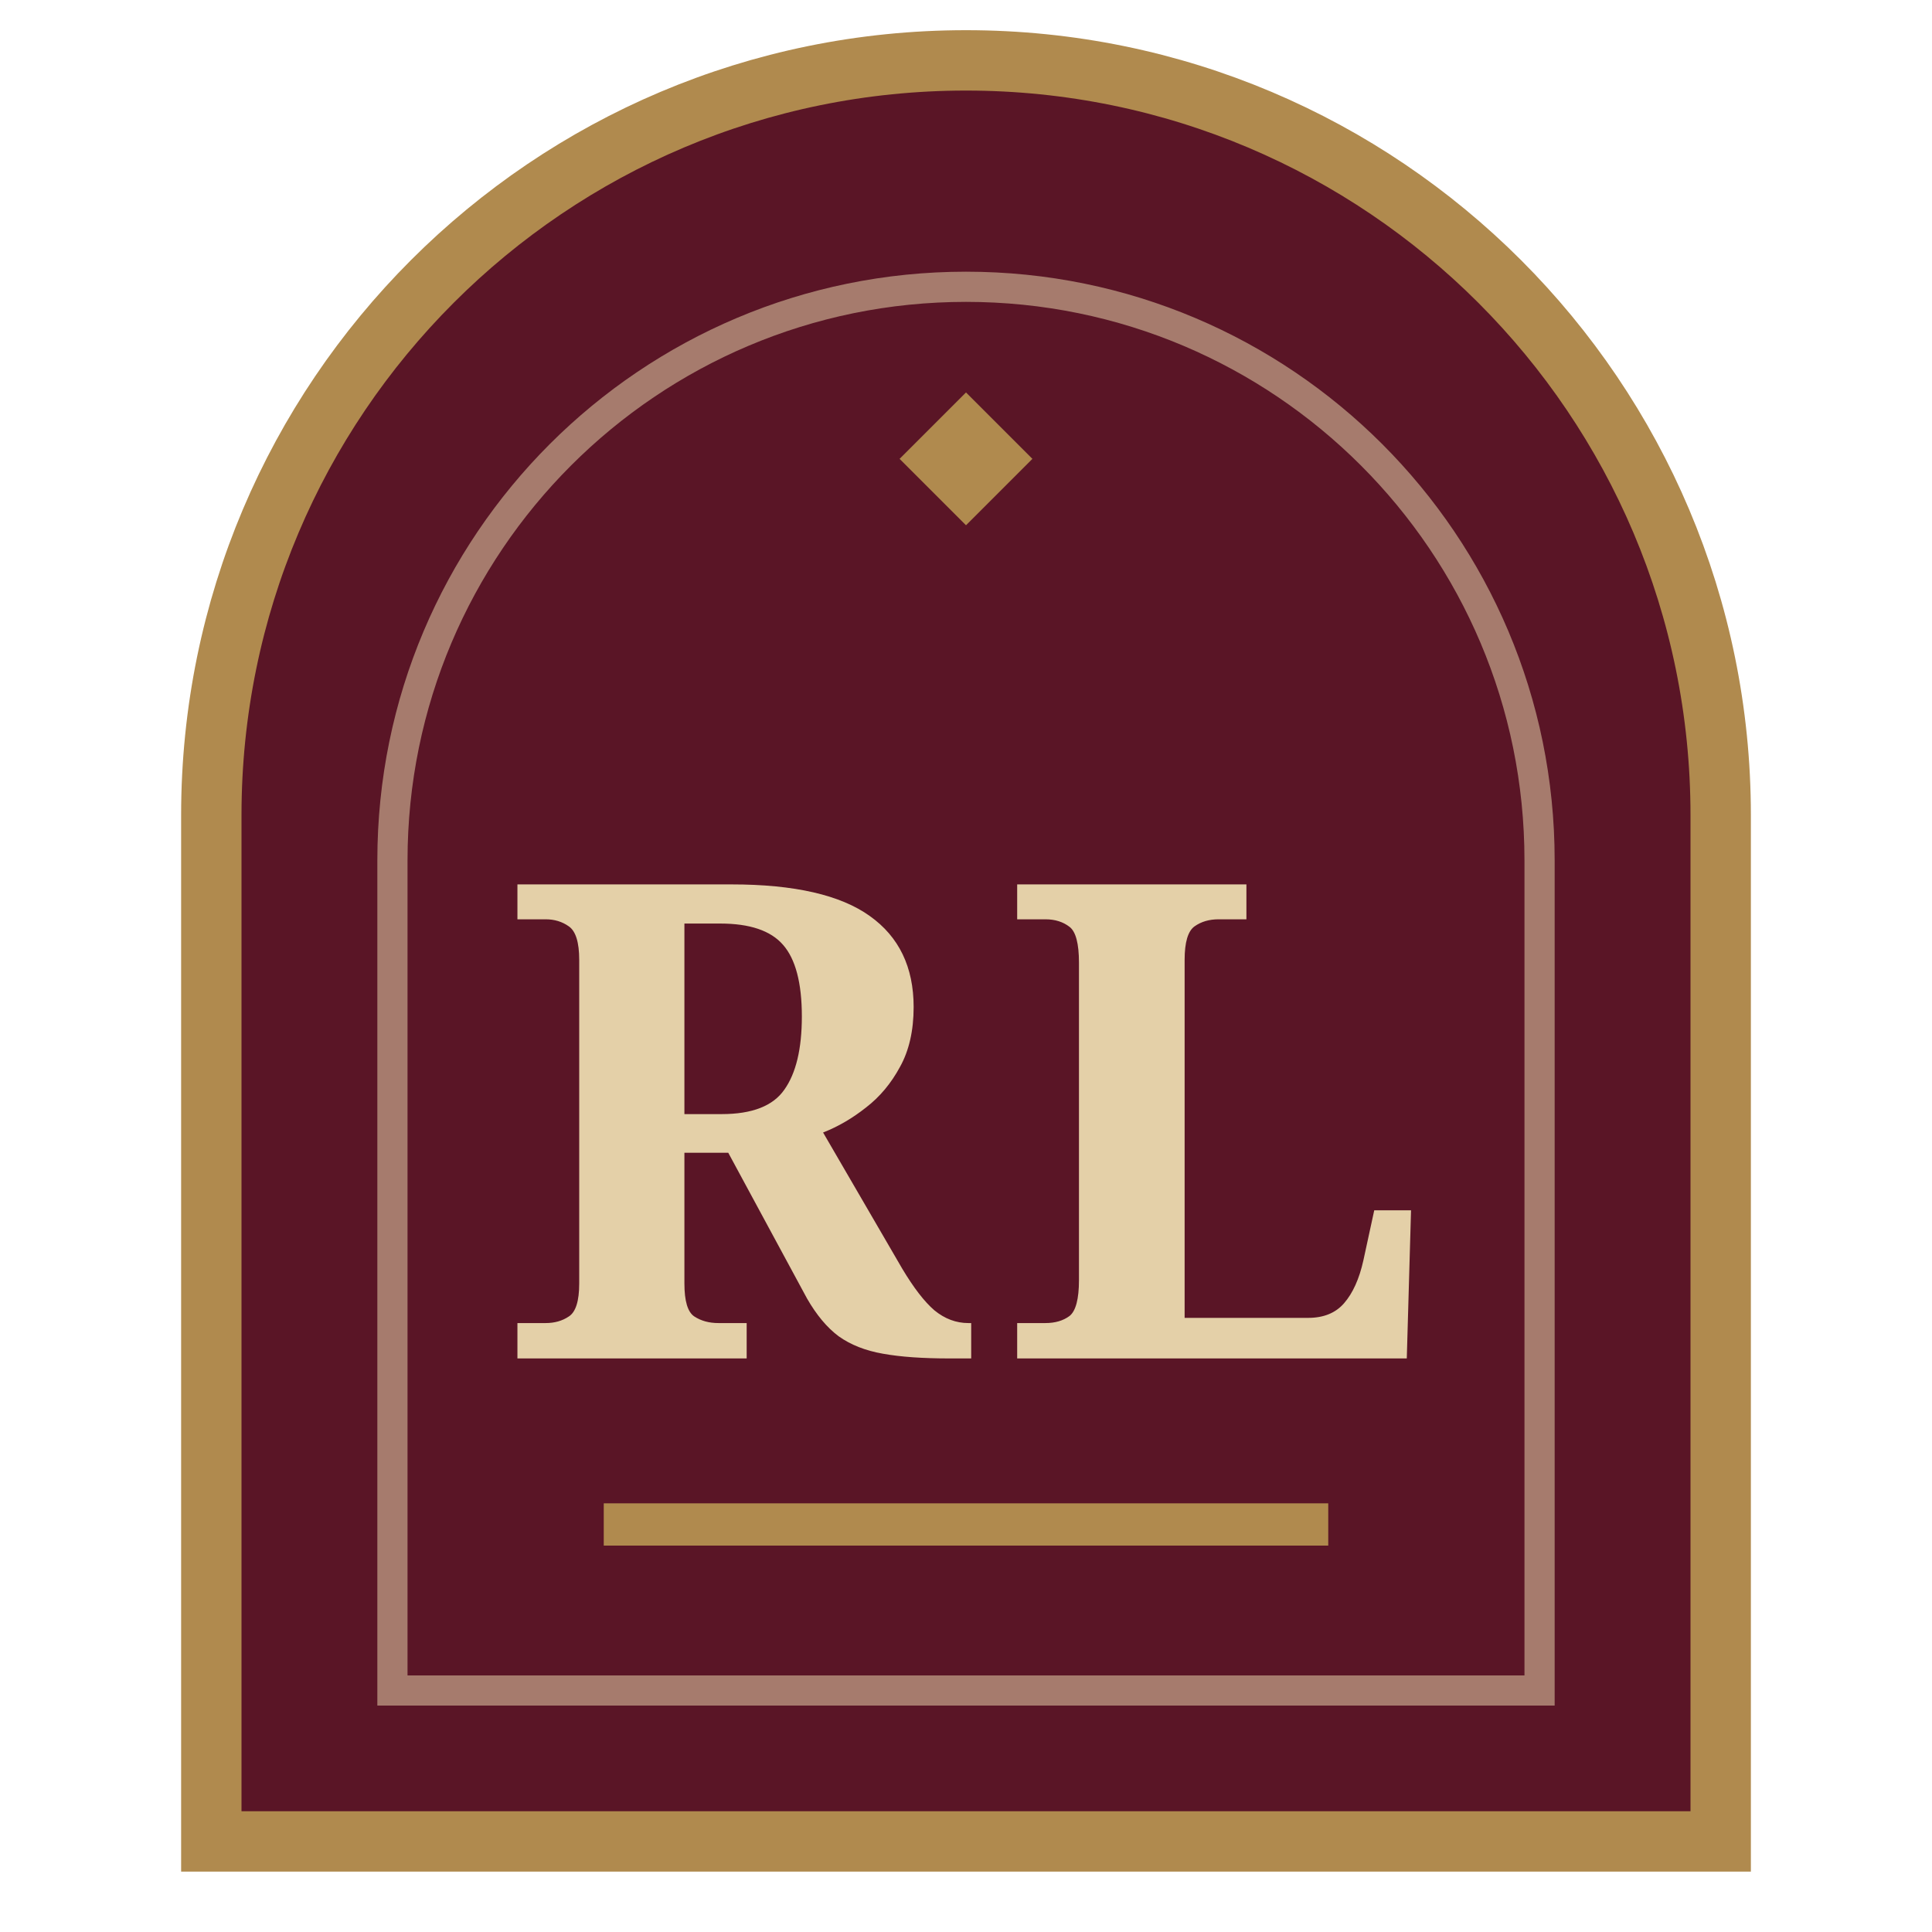
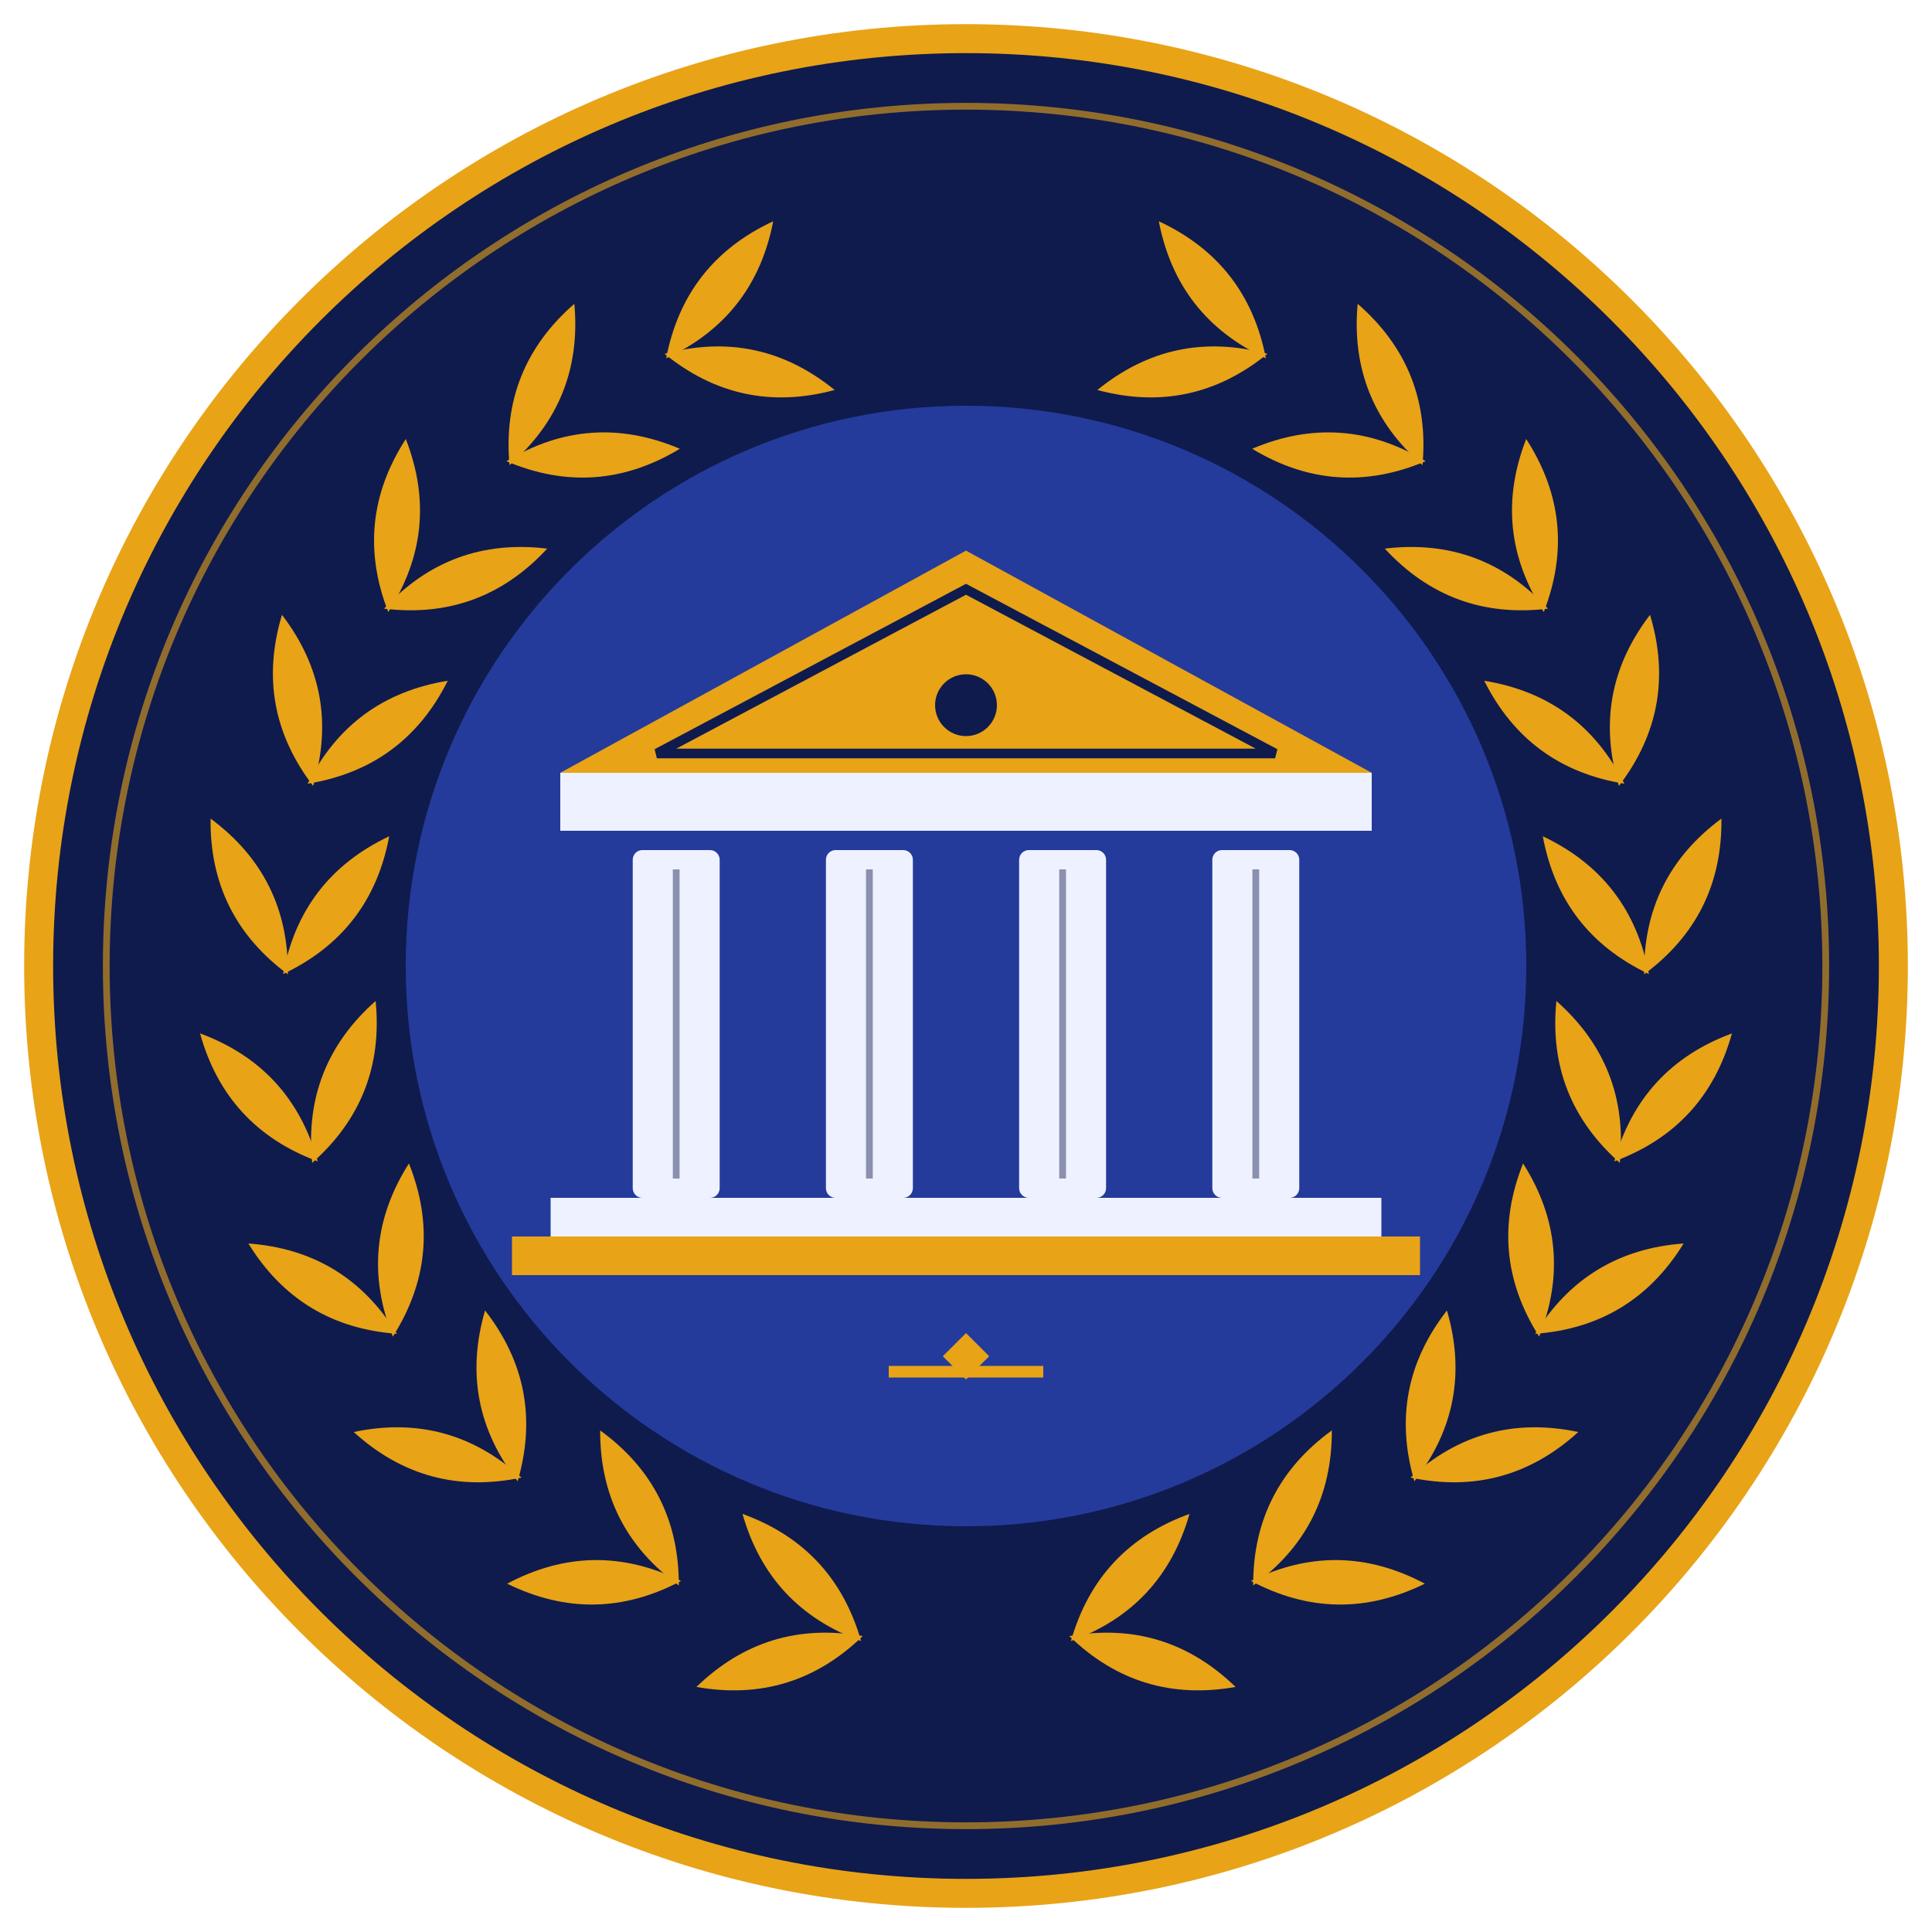
- <svg xmlns="http://www.w3.org/2000/svg" viewBox="0 0 64 64">
-   <path d="M7 61V27A25 25 0 0 1 57 27V61Z" fill="#5A1526" stroke="#B08A4E" stroke-width="2" />
-   <path d="M13 56V28.5A19 19 0 0 1 51 28.5V56Z" fill="none" stroke="#E4D0A8" stroke-opacity=".55" stroke-width="1" />
-   <text x="32" y="45" text-anchor="middle" font-family="'Cormorant Garamond',Georgia,serif" font-weight="700" font-size="22" fill="#E4D0A8" letter-spacing="1">RL</text>
-   <path d="M20 50.5H44" stroke="#B08A4E" stroke-width="1.4" />
-   <path d="M32 13l2.2 2.2L32 17.4l-2.2-2.2Z" fill="#B08A4E" />
+ <svg xmlns="http://www.w3.org/2000/svg" viewBox="0 0 200 200" role="img" aria-label="RIGORIS LEX">
+   <circle cx="100" cy="100" r="96" fill="#0F1B4D" stroke="#E8A317" stroke-width="3" />
+   <circle cx="100" cy="100" r="89" fill="none" stroke="#E8A317" stroke-width=".7" opacity=".6" />
+   <g fill="#E8A317">
+     <path d="M-9 0Q0-4.6 9 0Q0 4.6-9 0Z" transform="translate(83.0 163.3) rotate(227.0)" />
+     <path d="M-9 0Q0-4.6 9 0Q0 4.6-9 0Z" transform="translate(80.7 172.0) rotate(163.0)" />
+     <path d="M-9 0Q0-4.6 9 0Q0 4.6-9 0Z" transform="translate(66.2 156.1) rotate(243.1)" />
+     <path d="M-9 0Q0-4.6 9 0Q0 4.6-9 0Z" transform="translate(61.5 163.8) rotate(179.1)" />
+     <path d="M-9 0Q0-4.6 9 0Q0 4.6-9 0Z" transform="translate(51.9 144.5) rotate(259.2)" />
+     <path d="M-9 0Q0-4.6 9 0Q0 4.6-9 0Z" transform="translate(45.3 150.6) rotate(195.2)" />
+     <path d="M-9 0Q0-4.6 9 0Q0 4.6-9 0Z" transform="translate(41.5 129.4) rotate(275.3)" />
+     <path d="M-9 0Q0-4.6 9 0Q0 4.6-9 0Z" transform="translate(33.4 133.4) rotate(211.3)" />
+     <path d="M-9 0Q0-4.6 9 0Q0 4.6-9 0Z" transform="translate(35.6 112.0) rotate(291.4)" />
+     <path d="M-9 0Q0-4.6 9 0Q0 4.6-9 0Z" transform="translate(26.8 113.6) rotate(227.4)" />
+     <path d="M-9 0Q0-4.6 9 0Q0 4.6-9 0Z" transform="translate(34.8 93.7) rotate(307.6)" />
+     <path d="M-9 0Q0-4.6 9 0Q0 4.6-9 0Z" transform="translate(25.8 92.8) rotate(243.6)" />
+     <path d="M-9 0Q0-4.6 9 0Q0 4.6-9 0Z" transform="translate(39.1 75.8) rotate(323.7)" />
+     <path d="M-9 0Q0-4.6 9 0Q0 4.6-9 0Z" transform="translate(30.8 72.5) rotate(259.7)" />
+     <path d="M-9 0Q0-4.6 9 0Q0 4.6-9 0Z" transform="translate(48.2 59.9) rotate(339.8)" />
+     <path d="M-9 0Q0-4.6 9 0Q0 4.6-9 0Z" transform="translate(41.1 54.4) rotate(275.8)" />
+     <path d="M-9 0Q0-4.6 9 0Q0 4.6-9 0Z" transform="translate(61.4 47.1) rotate(355.9)" />
+     <path d="M-9 0Q0-4.6 9 0Q0 4.6-9 0Z" transform="translate(56.1 39.8) rotate(291.9)" />
+     <path d="M-9 0Q0-4.6 9 0Q0 4.6-9 0Z" transform="translate(77.6 38.5) rotate(372.0)" />
+     <path d="M-9 0Q0-4.6 9 0Q0 4.6-9 0Z" transform="translate(74.5 30.0) rotate(308.0)" />
+   </g>
+   <g fill="#E8A317" transform="translate(200 0) scale(-1 1)">
+     <path d="M-9 0Q0-4.6 9 0Q0 4.6-9 0Z" transform="translate(83.0 163.3) rotate(227.0)" />
+     <path d="M-9 0Q0-4.6 9 0Q0 4.6-9 0Z" transform="translate(80.7 172.0) rotate(163.0)" />
+     <path d="M-9 0Q0-4.6 9 0Q0 4.6-9 0Z" transform="translate(66.2 156.1) rotate(243.1)" />
+     <path d="M-9 0Q0-4.6 9 0Q0 4.6-9 0Z" transform="translate(61.5 163.8) rotate(179.1)" />
+     <path d="M-9 0Q0-4.6 9 0Q0 4.6-9 0Z" transform="translate(51.9 144.5) rotate(259.2)" />
+     <path d="M-9 0Q0-4.6 9 0Q0 4.6-9 0Z" transform="translate(45.3 150.6) rotate(195.2)" />
+     <path d="M-9 0Q0-4.6 9 0Q0 4.6-9 0Z" transform="translate(41.5 129.4) rotate(275.3)" />
+     <path d="M-9 0Q0-4.6 9 0Q0 4.6-9 0Z" transform="translate(33.4 133.4) rotate(211.3)" />
+     <path d="M-9 0Q0-4.6 9 0Q0 4.6-9 0Z" transform="translate(35.6 112.0) rotate(291.4)" />
+     <path d="M-9 0Q0-4.6 9 0Q0 4.6-9 0Z" transform="translate(26.8 113.6) rotate(227.4)" />
+     <path d="M-9 0Q0-4.6 9 0Q0 4.6-9 0Z" transform="translate(34.8 93.7) rotate(307.6)" />
+     <path d="M-9 0Q0-4.6 9 0Q0 4.6-9 0Z" transform="translate(25.8 92.8) rotate(243.6)" />
+     <path d="M-9 0Q0-4.6 9 0Q0 4.6-9 0Z" transform="translate(39.1 75.8) rotate(323.7)" />
+     <path d="M-9 0Q0-4.6 9 0Q0 4.6-9 0Z" transform="translate(30.8 72.5) rotate(259.7)" />
+     <path d="M-9 0Q0-4.6 9 0Q0 4.6-9 0Z" transform="translate(48.2 59.9) rotate(339.8)" />
+     <path d="M-9 0Q0-4.6 9 0Q0 4.6-9 0Z" transform="translate(41.1 54.4) rotate(275.8)" />
+     <path d="M-9 0Q0-4.6 9 0Q0 4.6-9 0Z" transform="translate(61.4 47.1) rotate(355.9)" />
+     <path d="M-9 0Q0-4.6 9 0Q0 4.6-9 0Z" transform="translate(56.1 39.8) rotate(291.9)" />
+     <path d="M-9 0Q0-4.6 9 0Q0 4.6-9 0Z" transform="translate(77.6 38.5) rotate(372.0)" />
+     <path d="M-9 0Q0-4.6 9 0Q0 4.6-9 0Z" transform="translate(74.5 30.0) rotate(308.0)" />
+   </g>
+   <circle cx="100" cy="100" r="58" fill="#243B9C" />
+   <polygon points="58,80 100,57 142,80" fill="#E8A317" />
+   <polygon points="68,78 100,61 132,78" fill="none" stroke="#0F1B4D" stroke-width="1" />
+   <circle cx="100" cy="73" r="3.2" fill="#0F1B4D" />
+   <rect x="58" y="80" width="84" height="6" fill="#EEF1FF" />
+   <g fill="#EEF1FF">
+     <rect x="65.5" y="88" width="9" height="36" rx="1" />
+     <rect x="85.5" y="88" width="9" height="36" rx="1" />
+     <rect x="105.5" y="88" width="9" height="36" rx="1" />
+     <rect x="125.5" y="88" width="9" height="36" rx="1" />
+   </g>
+   <path d="M70 90V122" stroke="#0F1B4D" stroke-width=".7" opacity=".45" />
+   <path d="M90 90V122" stroke="#0F1B4D" stroke-width=".7" opacity=".45" />
+   <path d="M110 90V122" stroke="#0F1B4D" stroke-width=".7" opacity=".45" />
+   <path d="M130 90V122" stroke="#0F1B4D" stroke-width=".7" opacity=".45" />
+   <rect x="57" y="124" width="86" height="4" fill="#EEF1FF" />
+   <rect x="53" y="128" width="94" height="4" fill="#E8A317" />
+   <path d="M92 142h16" stroke="#E8A317" stroke-width="1.2" />
+   <path d="M100 138l2.4 2.4-2.4 2.4-2.4-2.4Z" fill="#E8A317" />
</svg>
